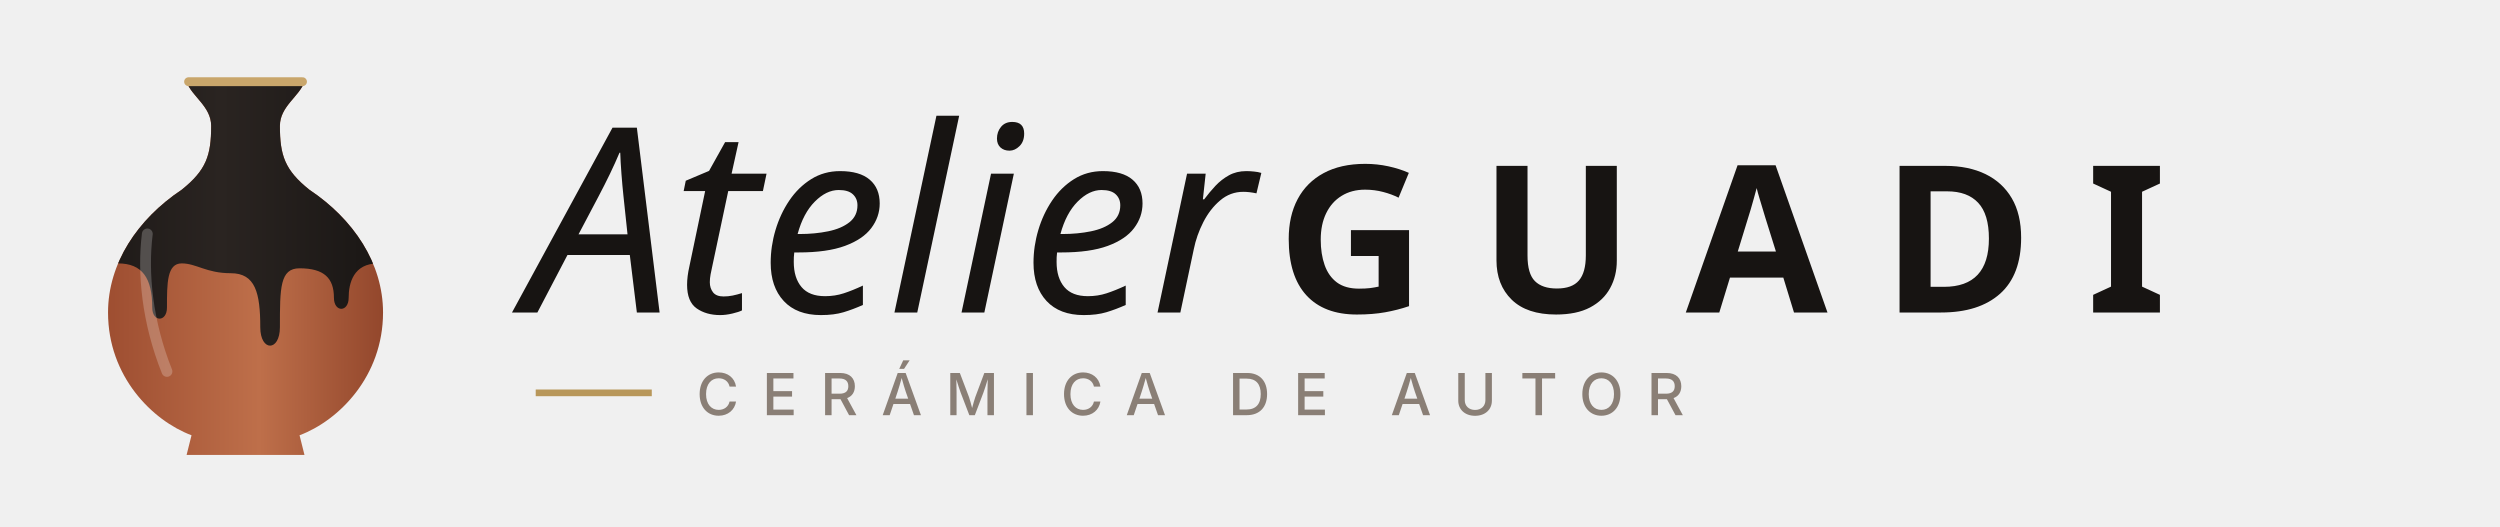
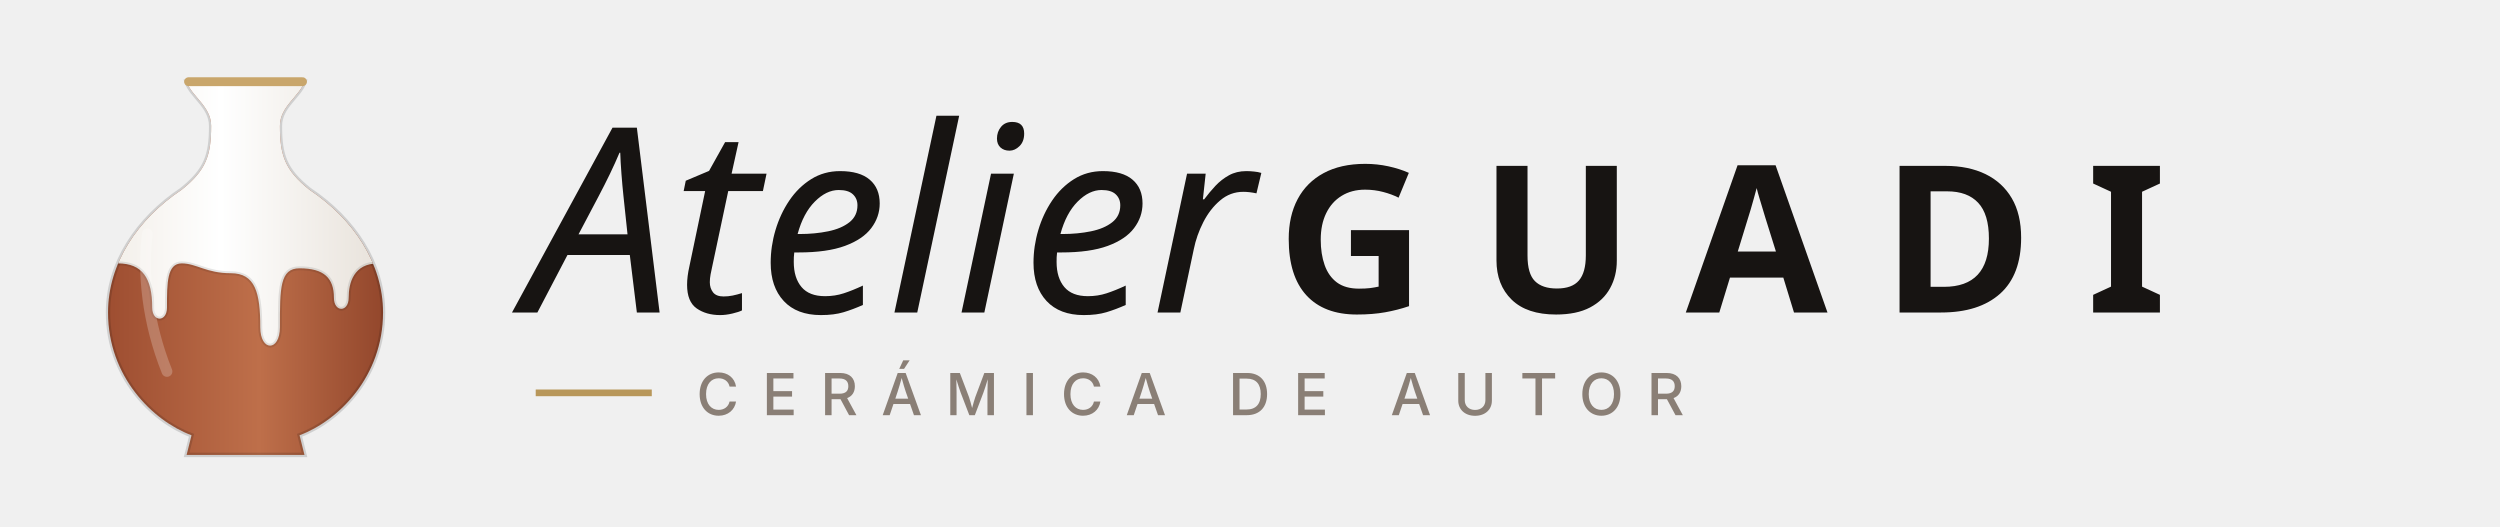
<svg xmlns="http://www.w3.org/2000/svg" width="560" height="118" viewBox="0 0 560 118">
  <g transform="translate(0,4) scale(1.1)">
    <defs>
      <clipPath id="vw">
        <path d="M38,13 L62,13 C61,16 57,18 57,22 C57,28 58,31 63,35 C72,41 78,50 78,60 C78,73 69,82 61,85 L62,89 L38,89 L39,85 C31,82 22,73 22,60 C22,50 28,41 37,35 C42,31 43,28 43,22 C43,18 39,16 38,13 Z" />
      </clipPath>
      <linearGradient id="cw" x1="0" x2="1">
        <stop offset="0" stop-color="#9E4E31" />
        <stop offset=".55" stop-color="#BE6F4A" />
        <stop offset="1" stop-color="#93472C" />
      </linearGradient>
      <linearGradient id="gw" x1="0" x2="1">
-         <stop offset="0" stop-color="#141110" />
-         <stop offset=".45" stop-color="#2A2421" />
-         <stop offset="1" stop-color="#0F0D0C" />
+         <stop offset="0" stop-color="#E6DED3" />
+         <stop offset=".45" stop-color="#FFFFFF" />
+         <stop offset="1" stop-color="#D8CEC1" />
      </linearGradient>
    </defs>
-     <path d="M38,13 L62,13 C61,16 57,18 57,22 C57,28 58,31 63,35 C72,41 78,50 78,60 C78,73 69,82 61,85 L62,89 L38,89 L39,85 C31,82 22,73 22,60 C22,50 28,41 37,35 C42,31 43,28 43,22 C43,18 39,16 38,13 Z" fill="url(#cw)" />
+     <path d="M38,13 L62,13 C61,16 57,18 57,22 C57,28 58,31 63,35 C72,41 78,50 78,60 C78,73 69,82 61,85 L62,89 L38,89 L39,85 C31,82 22,73 22,60 C22,50 28,41 37,35 C42,31 43,28 43,22 C43,18 39,16 38,13 Z" fill="url(#cw)" stroke="#000" stroke-opacity="0.14" stroke-width=".9" />
    <g clip-path="url(#vw)">
-       <path d="M0,0 H100 V49 C92,49 90,52 86,52 C82,52 81,50 77,50 C72,50 71,54 71,57 C71,60 68,60 68,57 C68,53 66,51 61,51 C57,51 57,55 57,63 C57,68 53,68 53,63 C53,56 52,52 47,52 C42,52 40,50 37,50 C34,50 34,54 34,59 C34,62 31,62 31,59 C31,53 29,50 24,50 C18,50 14,52 0,52 Z" fill="url(#gw)" />
+       <path d="M0,0 H100 V49 C92,49 90,52 86,52 C82,52 81,50 77,50 C72,50 71,54 71,57 C71,60 68,60 68,57 C68,53 66,51 61,51 C57,51 57,55 57,63 C57,68 53,68 53,63 C53,56 52,52 47,52 C42,52 40,50 37,50 C34,50 34,54 34,59 C34,62 31,62 31,59 C31,53 29,50 24,50 C18,50 14,52 0,52 Z" fill="url(#gw)" stroke="#000" stroke-opacity=".10" stroke-width=".8" />
      <path d="M30,44 C29,52 30,62 34,72" fill="none" stroke="#fff" stroke-opacity="0.22" stroke-width="2.2" stroke-linecap="round" />
    </g>
    <path d="M38.4,13 L61.6,13" stroke="#C9A66B" stroke-width="1.8" stroke-linecap="round" />
  </g>
  <text x="118" y="70" font-family="Cormorant Garamond" font-style="italic" font-weight="500" font-size="58" fill="#171412">Atelier</text>
  <text x="286" y="70" font-family="Cormorant Garamond" font-weight="600" font-size="46" letter-spacing="12" fill="#171412">GUADI</text>
  <line x1="120" y1="88" x2="146" y2="88" stroke="#B8975A" stroke-width="1.5" />
  <text x="156" y="93" font-family="Inter, DejaVu Sans" font-weight="500" font-size="13" letter-spacing="5.2" fill="#8A7F76">CERÁMICA DE AUTOR</text>
</svg>
